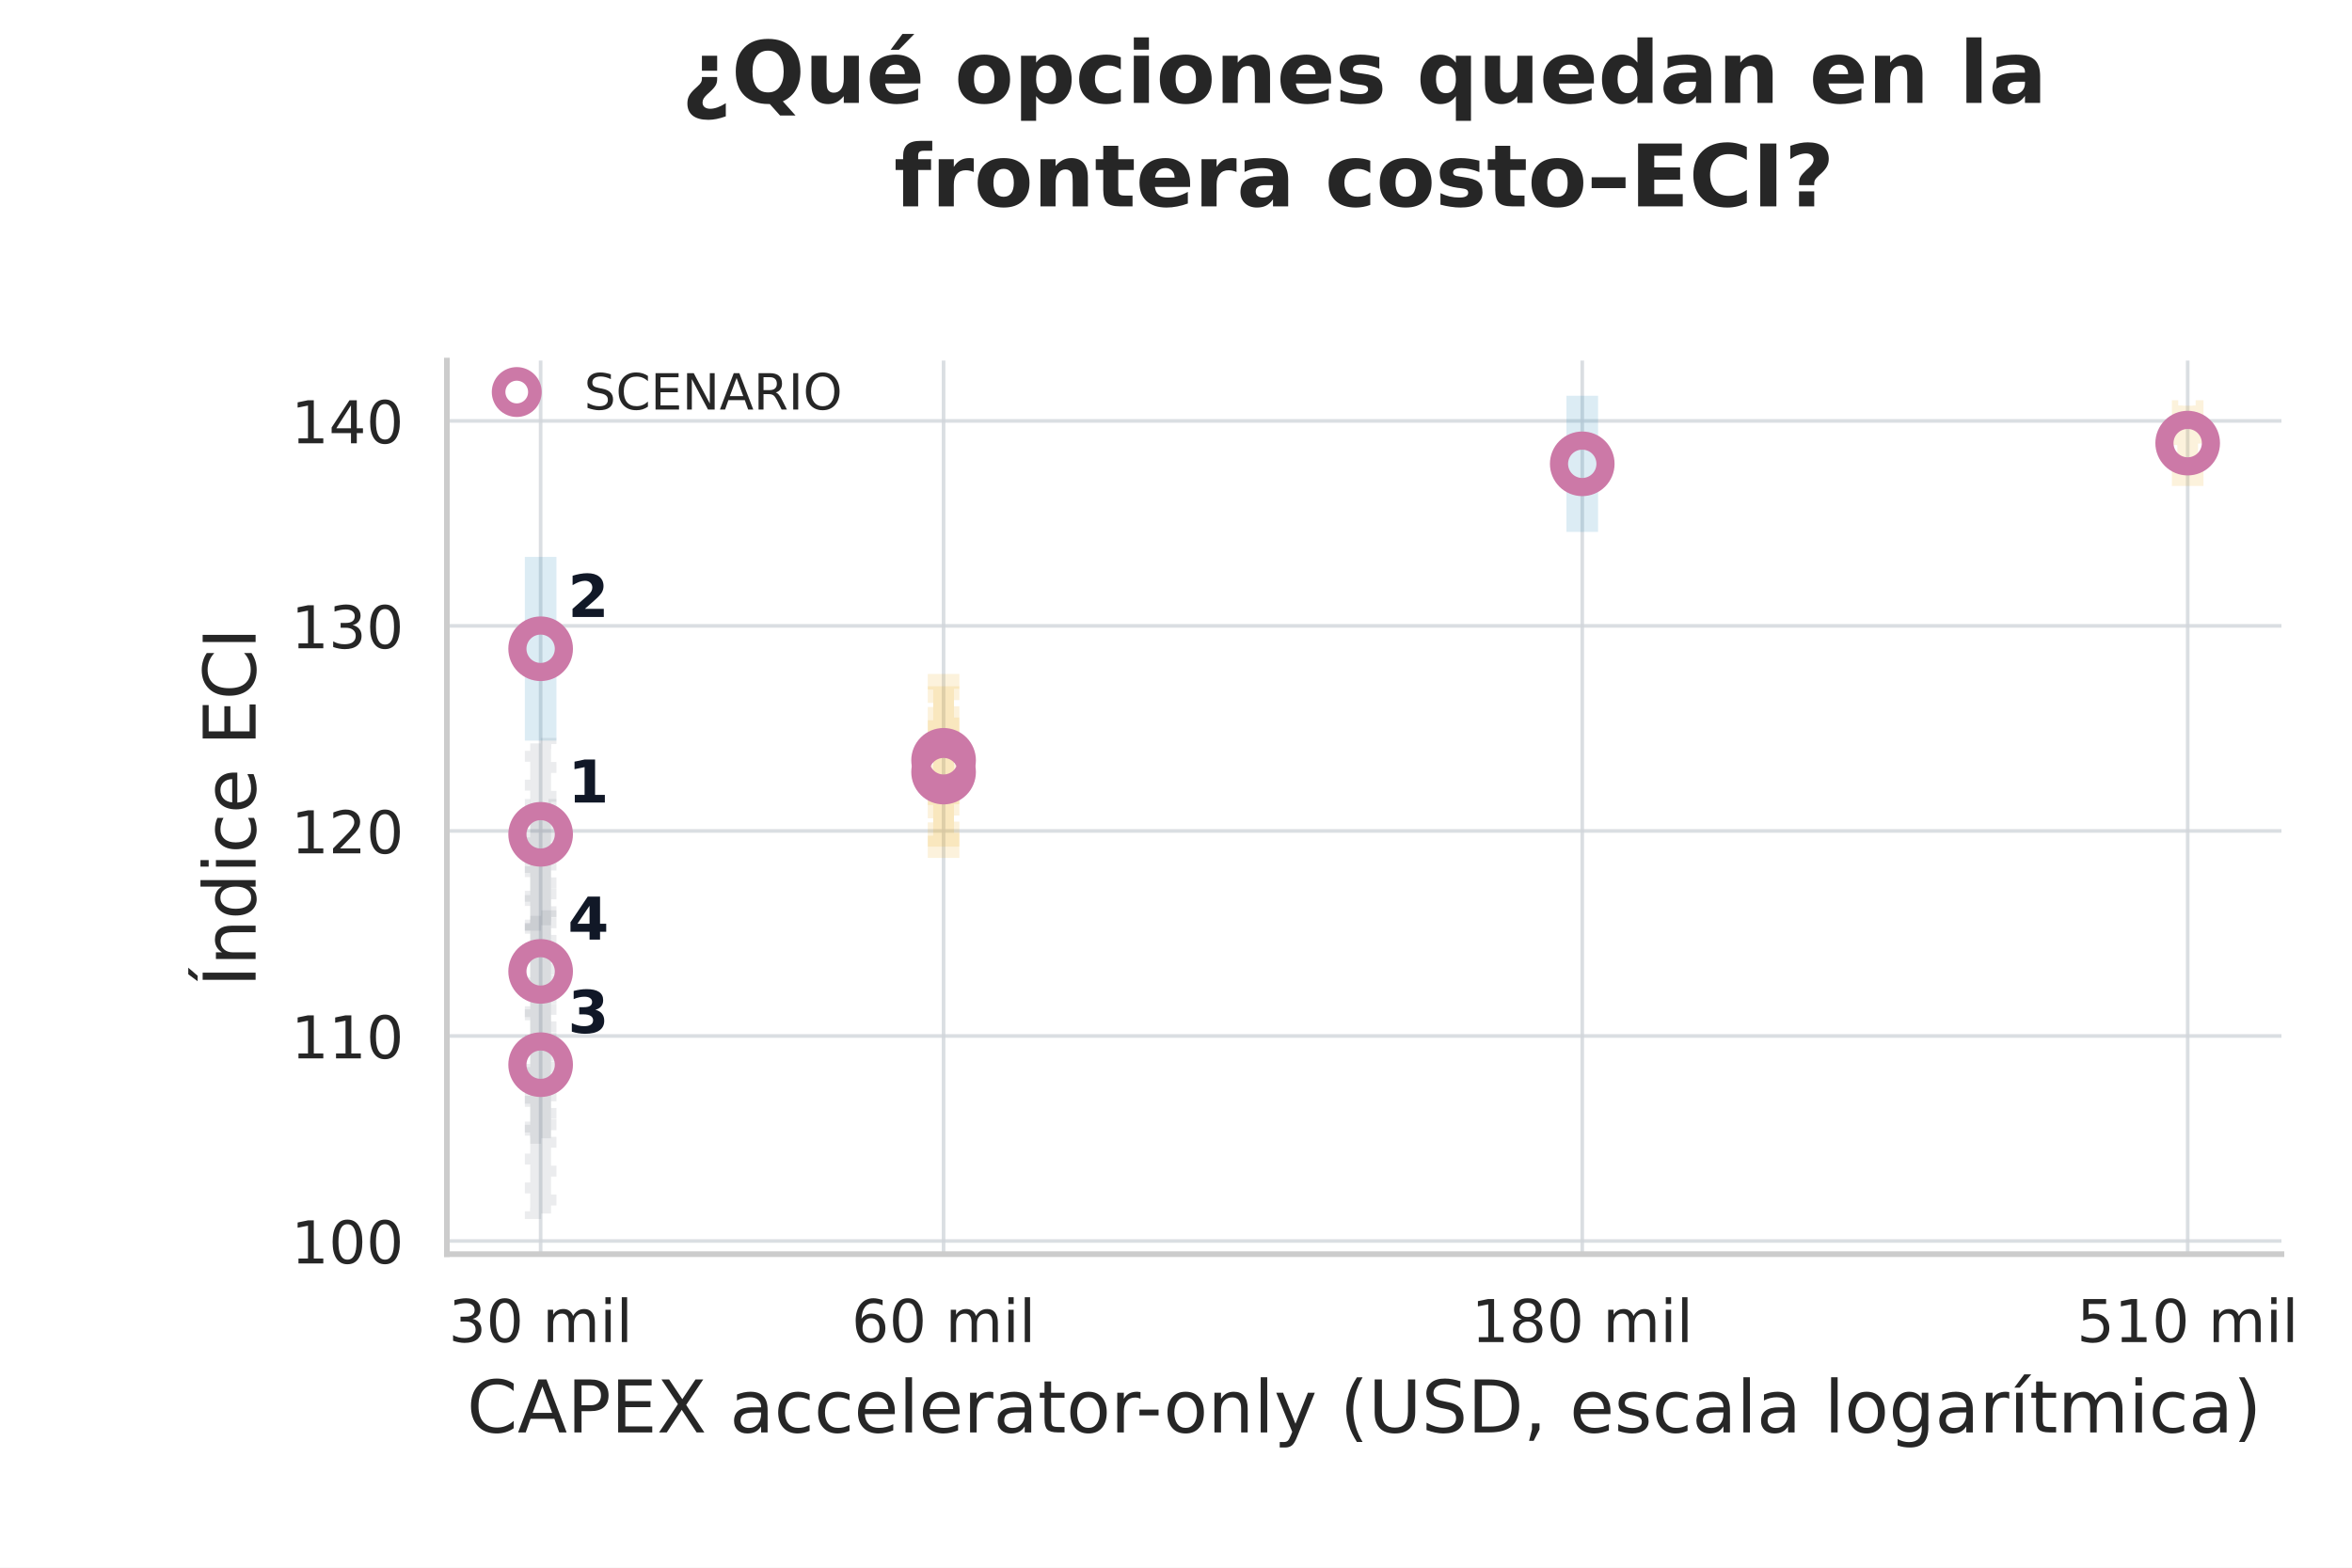
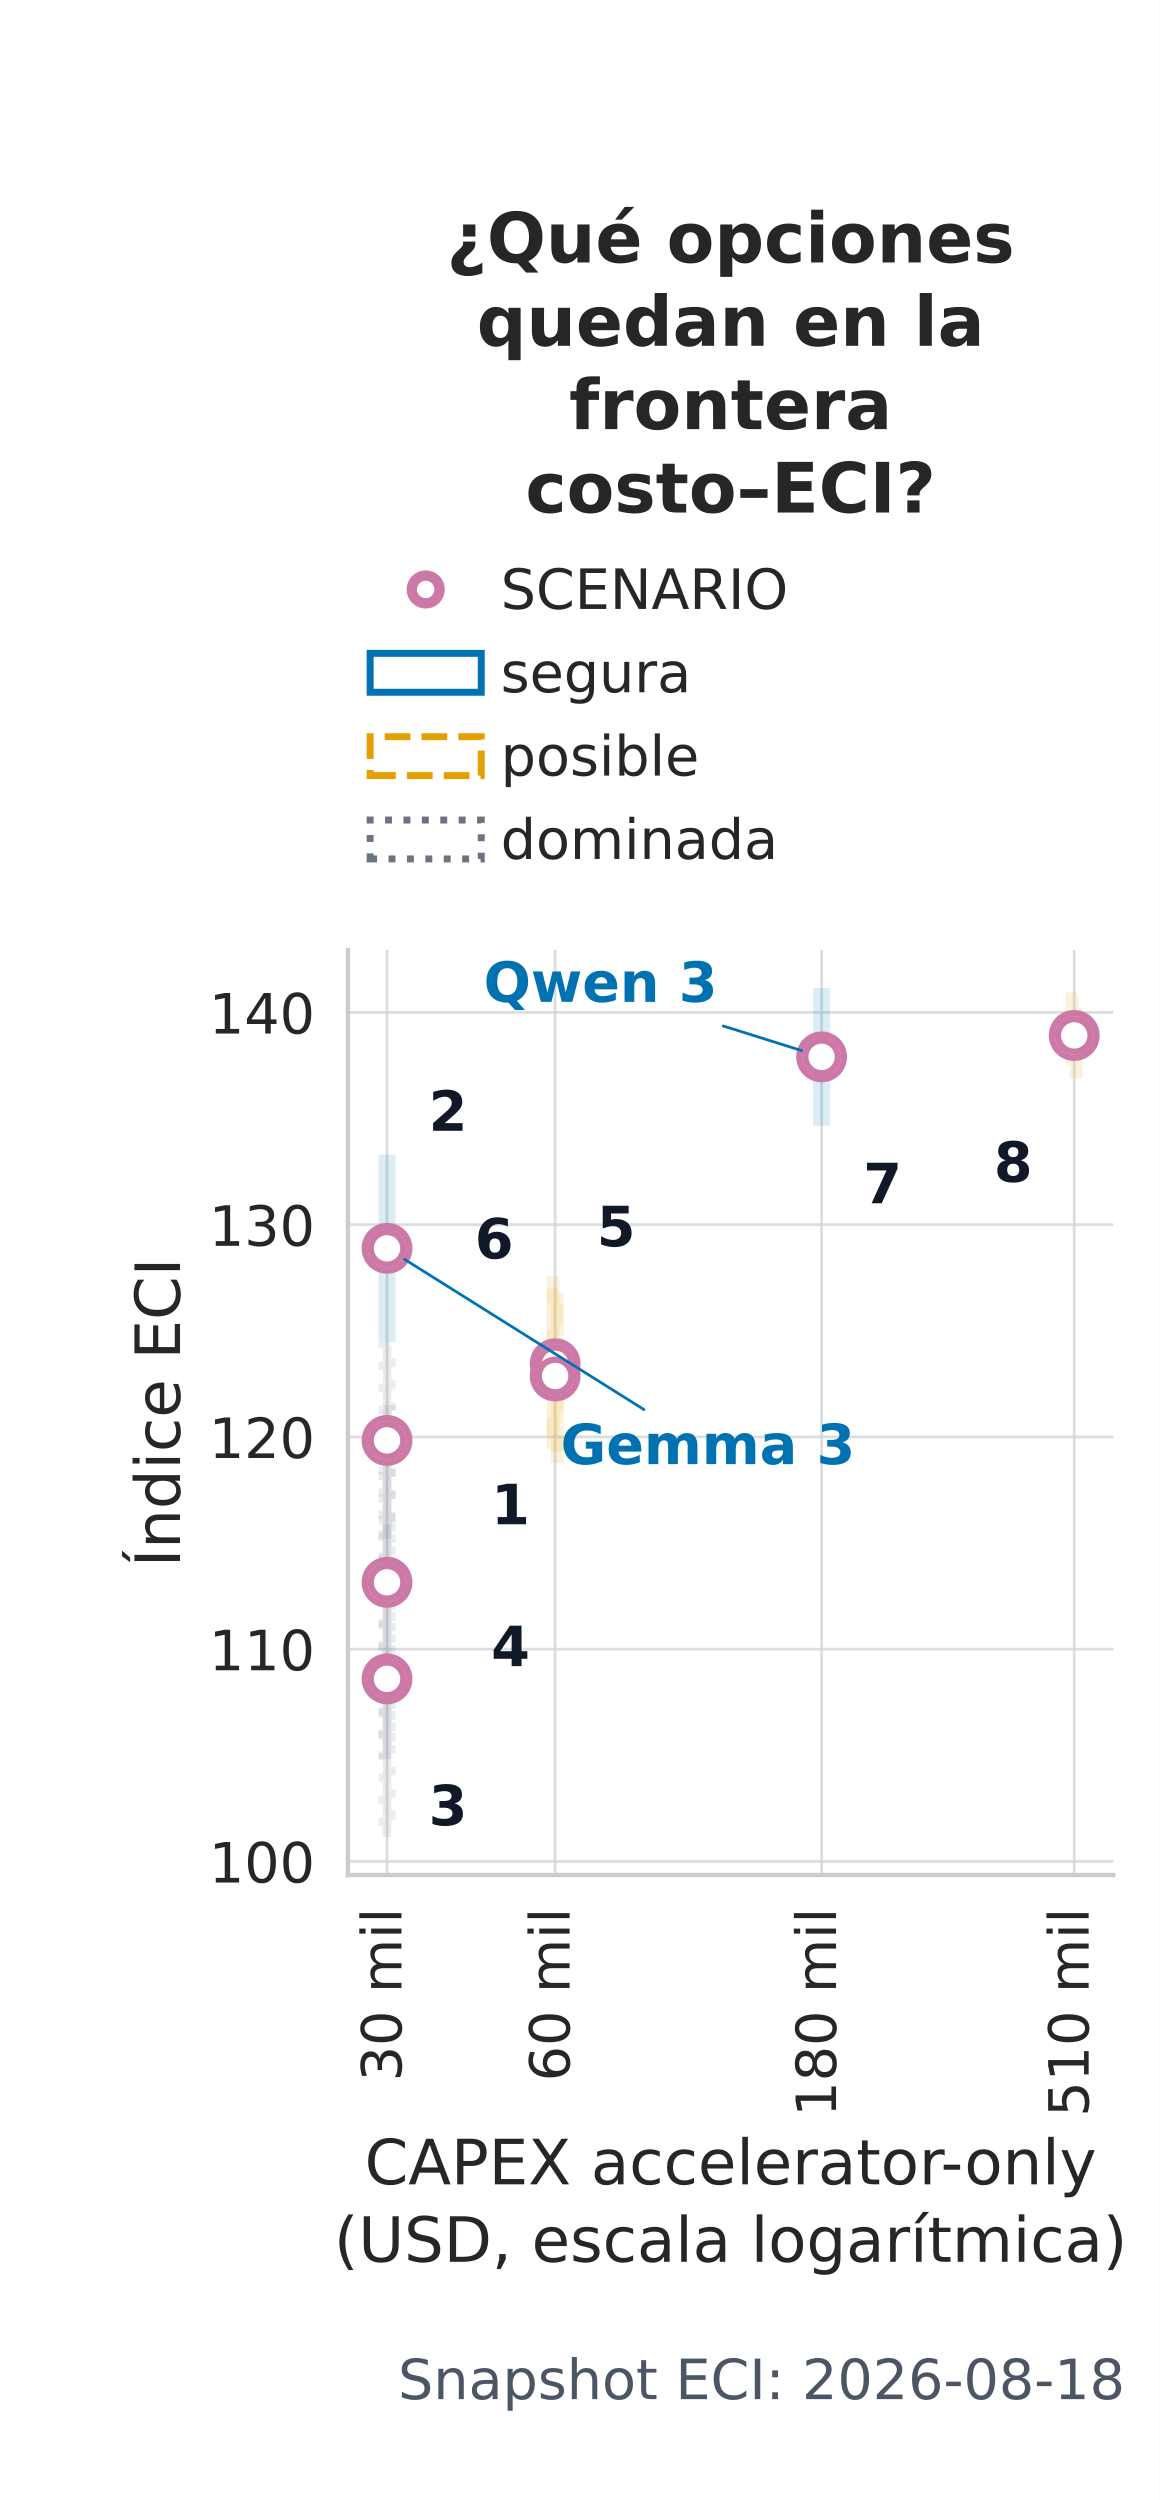
- <svg xmlns="http://www.w3.org/2000/svg" xmlns:xlink="http://www.w3.org/1999/xlink" aria-labelledby="pareto_inference-title pareto_inference-desc" data-figure-id="pareto_inference" data-route="essential" height="345.6pt" role="img" style="max-width:100%;height:auto" version="1.1" viewBox="0 0 518.4 345.6" width="518.4pt">
+ <svg xmlns="http://www.w3.org/2000/svg" xmlns:xlink="http://www.w3.org/1999/xlink" aria-labelledby="pareto_inference-title pareto_inference-desc" data-figure-id="pareto_inference" data-pareto-table-map="1=DM_GEMMA2_27B;2=DM_GEMMA3_27B;3=DM_GEMMA_7B;4=DM_LLAMA31_8B;5=DM_LLAMA31_70B;6=DM_QWEN2_72B;7=DM_QWEN3_235B_A22B;8=DM_DEEPSEEK_R1" data-route="essential" height="720pt" role="img" style="max-width:100%;height:auto" version="1.1" viewBox="0 0 334 720" width="334pt">
  <defs>
    <style type="text/css">*{stroke-linejoin: round; stroke-linecap: butt}</style>
  </defs>
  <g id="figure_1">
    <g id="patch_1">
-       <path d="M 0 345.6  L 518.4 345.6  L 518.4 0  L 0 0  z " style="fill: #ffffff" />
+       <path d="M 0 720  L 334 720  L 334 0  L 0 0  z " style="fill: #ffffff" />
    </g>
    <g id="axes_1">
      <g id="patch_2">
-         <path d="M 98.496 276.48  L 502.848 276.48  L 502.848 79.488  L 98.496 79.488  z " style="fill: #ffffff" />
+         <path d="M 100.2 540  L 320.64 540  L 320.64 273.6  L 100.2 273.6  z " style="fill: #ffffff" />
      </g>
      <g id="matplotlib.axis_1">
        <g id="xtick_1">
          <g id="line2d_1">
-             <path clip-path="url(#pcc0901efd0)" d="M 119.161 276.48  L 119.161 79.488  " style="fill: none; stroke: #d1d5db; stroke-opacity: 0.8; stroke-width: 0.8; stroke-linecap: round" />
+             <path clip-path="url(#p2995dd77b6)" d="M 111.466 540  L 111.466 273.6  " style="fill: none; stroke: #d1d5db; stroke-opacity: 0.8; stroke-width: 0.8; stroke-linecap: round" />
          </g>
          <g id="text_1">
-             <text style="font-size: 13px; font-family: 'DejaVu Sans'; text-anchor: middle; fill: #262626" transform="rotate(-0 119.1615 295.858)" x="119.161" y="295.858">30 mil</text>
+             <text style="font-size: 16px; font-family: 'DejaVu Sans'; fill: #262626" transform="translate(115.623 599.42) rotate(-90)">30 mil</text>
          </g>
        </g>
        <g id="xtick_2">
          <g id="line2d_2">
-             <path clip-path="url(#pcc0901efd0)" d="M 207.975 276.48  L 207.975 79.488  " style="fill: none; stroke: #d1d5db; stroke-opacity: 0.8; stroke-width: 0.8; stroke-linecap: round" />
+             <path clip-path="url(#p2995dd77b6)" d="M 159.884 540  L 159.884 273.6  " style="fill: none; stroke: #d1d5db; stroke-opacity: 0.8; stroke-width: 0.8; stroke-linecap: round" />
          </g>
          <g id="text_2">
-             <text style="font-size: 13px; font-family: 'DejaVu Sans'; text-anchor: middle; fill: #262626" transform="rotate(-0 207.9748 295.858)" x="207.975" y="295.858">60 mil</text>
+             <text style="font-size: 16px; font-family: 'DejaVu Sans'; fill: #262626" transform="translate(164.0413 599.42) rotate(-90)">60 mil</text>
          </g>
        </g>
        <g id="xtick_3">
          <g id="line2d_3">
-             <path clip-path="url(#pcc0901efd0)" d="M 348.741 276.48  L 348.741 79.488  " style="fill: none; stroke: #d1d5db; stroke-opacity: 0.8; stroke-width: 0.8; stroke-linecap: round" />
+             <path clip-path="url(#p2995dd77b6)" d="M 236.625 540  L 236.625 273.6  " style="fill: none; stroke: #d1d5db; stroke-opacity: 0.8; stroke-width: 0.8; stroke-linecap: round" />
          </g>
          <g id="text_3">
-             <text style="font-size: 13px; font-family: 'DejaVu Sans'; text-anchor: middle; fill: #262626" transform="rotate(-0 348.7405 295.858)" x="348.741" y="295.858">180 mil</text>
+             <text style="font-size: 16px; font-family: 'DejaVu Sans'; fill: #262626" transform="translate(240.7823 609.6) rotate(-90)">180 mil</text>
          </g>
        </g>
        <g id="xtick_4">
          <g id="line2d_4">
-             <path clip-path="url(#pcc0901efd0)" d="M 482.183 276.48  L 482.183 79.488  " style="fill: none; stroke: #d1d5db; stroke-opacity: 0.8; stroke-width: 0.8; stroke-linecap: round" />
+             <path clip-path="url(#p2995dd77b6)" d="M 309.374 540  L 309.374 273.6  " style="fill: none; stroke: #d1d5db; stroke-opacity: 0.8; stroke-width: 0.8; stroke-linecap: round" />
          </g>
          <g id="text_4">
-             <text style="font-size: 13px; font-family: 'DejaVu Sans'; text-anchor: middle; fill: #262626" transform="rotate(-0 482.1825 295.858)" x="482.183" y="295.858">510 mil</text>
+             <text style="font-size: 16px; font-family: 'DejaVu Sans'; fill: #262626" transform="translate(313.5307 609.6) rotate(-90)">510 mil</text>
          </g>
        </g>
        <g id="xtick_5" />
        <g id="xtick_6" />
        <g id="xtick_7" />
        <g id="xtick_8" />
        <g id="xtick_9" />
        <g id="xtick_10" />
        <g id="xtick_11" />
        <g id="xtick_12" />
        <g id="xtick_13" />
        <g id="text_5">
-           <text style="font-size: 16px; font-family: 'DejaVu Sans'; text-anchor: middle; fill: #262626" transform="rotate(-0 300.672 315.7785)" x="300.672" y="315.779">CAPEX accelerator-only (USD, escala logarítmica)</text>
+           <text style="font-size: 18px; font-family: 'DejaVu Sans'; fill: #262626" transform="translate(105.0244 629.0789)">CAPEX accelerator-only</text>
+           <text style="font-size: 18px; font-family: 'DejaVu Sans'; fill: #262626" transform="translate(96.18469 651.4039)">(USD, escala logarítmica)</text>
        </g>
      </g>
      <g id="matplotlib.axis_2">
        <g id="ytick_1">
          <g id="line2d_5">
-             <path clip-path="url(#pcc0901efd0)" d="M 98.496 273.583  L 502.848 273.583  " style="fill: none; stroke: #d1d5db; stroke-opacity: 0.8; stroke-width: 0.8; stroke-linecap: round" />
+             <path clip-path="url(#p2995dd77b6)" d="M 100.2 536.082  L 320.64 536.082  " style="fill: none; stroke: #d1d5db; stroke-opacity: 0.8; stroke-width: 0.8; stroke-linecap: round" />
          </g>
          <g id="text_6">
-             <text style="font-size: 13px; font-family: 'DejaVu Sans'; text-anchor: end; fill: #262626" transform="rotate(-0 88.996 278.5211)" x="88.996" y="278.521">100</text>
+             <text style="font-size: 16px; font-family: 'DejaVu Sans'; text-anchor: end; fill: #262626" transform="rotate(-0 90.7 542.1599)" x="90.7" y="542.16">100</text>
          </g>
        </g>
        <g id="ytick_2">
          <g id="line2d_6">
-             <path clip-path="url(#pcc0901efd0)" d="M 98.496 228.382  L 502.848 228.382  " style="fill: none; stroke: #d1d5db; stroke-opacity: 0.8; stroke-width: 0.8; stroke-linecap: round" />
+             <path clip-path="url(#p2995dd77b6)" d="M 100.2 474.956  L 320.64 474.956  " style="fill: none; stroke: #d1d5db; stroke-opacity: 0.8; stroke-width: 0.8; stroke-linecap: round" />
          </g>
          <g id="text_7">
-             <text style="font-size: 13px; font-family: 'DejaVu Sans'; text-anchor: end; fill: #262626" transform="rotate(-0 88.996 233.3208)" x="88.996" y="233.321">110</text>
+             <text style="font-size: 16px; font-family: 'DejaVu Sans'; text-anchor: end; fill: #262626" transform="rotate(-0 90.7 481.0338)" x="90.7" y="481.034">110</text>
          </g>
        </g>
        <g id="ytick_3">
          <g id="line2d_7">
-             <path clip-path="url(#pcc0901efd0)" d="M 98.496 183.182  L 502.848 183.182  " style="fill: none; stroke: #d1d5db; stroke-opacity: 0.8; stroke-width: 0.8; stroke-linecap: round" />
+             <path clip-path="url(#p2995dd77b6)" d="M 100.2 413.83  L 320.64 413.83  " style="fill: none; stroke: #d1d5db; stroke-opacity: 0.8; stroke-width: 0.8; stroke-linecap: round" />
          </g>
          <g id="text_8">
-             <text style="font-size: 13px; font-family: 'DejaVu Sans'; text-anchor: end; fill: #262626" transform="rotate(-0 88.996 188.1205)" x="88.996" y="188.121">120</text>
+             <text style="font-size: 16px; font-family: 'DejaVu Sans'; text-anchor: end; fill: #262626" transform="rotate(-0 90.7 419.9076)" x="90.7" y="419.908">120</text>
          </g>
        </g>
        <g id="ytick_4">
          <g id="line2d_8">
-             <path clip-path="url(#pcc0901efd0)" d="M 98.496 137.982  L 502.848 137.982  " style="fill: none; stroke: #d1d5db; stroke-opacity: 0.8; stroke-width: 0.8; stroke-linecap: round" />
+             <path clip-path="url(#p2995dd77b6)" d="M 100.2 352.703  L 320.64 352.703  " style="fill: none; stroke: #d1d5db; stroke-opacity: 0.8; stroke-width: 0.8; stroke-linecap: round" />
          </g>
          <g id="text_9">
-             <text style="font-size: 13px; font-family: 'DejaVu Sans'; text-anchor: end; fill: #262626" transform="rotate(-0 88.996 142.9202)" x="88.996" y="142.92">130</text>
+             <text style="font-size: 16px; font-family: 'DejaVu Sans'; text-anchor: end; fill: #262626" transform="rotate(-0 90.7 358.7815)" x="90.7" y="358.781">130</text>
          </g>
        </g>
        <g id="ytick_5">
          <g id="line2d_9">
-             <path clip-path="url(#pcc0901efd0)" d="M 98.496 92.781  L 502.848 92.781  " style="fill: none; stroke: #d1d5db; stroke-opacity: 0.8; stroke-width: 0.8; stroke-linecap: round" />
+             <path clip-path="url(#p2995dd77b6)" d="M 100.2 291.577  L 320.64 291.577  " style="fill: none; stroke: #d1d5db; stroke-opacity: 0.8; stroke-width: 0.8; stroke-linecap: round" />
          </g>
          <g id="text_10">
-             <text style="font-size: 13px; font-family: 'DejaVu Sans'; text-anchor: end; fill: #262626" transform="rotate(-0 88.996 97.71989)" x="88.996" y="97.72">140</text>
+             <text style="font-size: 16px; font-family: 'DejaVu Sans'; text-anchor: end; fill: #262626" transform="rotate(-0 90.7 297.6553)" x="90.7" y="297.655">140</text>
          </g>
        </g>
        <g id="text_11">
-           <text style="font-size: 16px; font-family: 'DejaVu Sans'; text-anchor: middle; fill: #262626" transform="rotate(-90 56.3385 177.984)" x="56.339" y="177.984">Índice ECI</text>
+           <text style="font-size: 18px; font-family: 'DejaVu Sans'; text-anchor: middle; fill: #262626" transform="rotate(-90 51.83578 406.8)" x="51.836" y="406.8">Índice ECI</text>
        </g>
      </g>
      <g data-interval-geometry="true" data-row-index="0" id="interval-000">
-         <path clip-path="url(#pcc0901efd0)" d="M 116.876 203.974  L 121.447 203.974  L 121.447 163.882  L 116.876 163.882  z " style="fill: #6b7280; opacity: 0.14; stroke-dasharray: 2.4,3.96; stroke-dashoffset: 0; stroke: #6b7280; stroke-width: 2.4; stroke-linejoin: miter" />
+         <path clip-path="url(#p2995dd77b6)" d="M 110.22 441.948  L 112.712 441.948  L 112.712 387.729  L 110.22 387.729  z " style="fill: #6b7280; opacity: 0.14; stroke-dasharray: 2.4,3.96; stroke-dashoffset: 0; stroke: #6b7280; stroke-width: 2.4; stroke-linejoin: miter" />
      </g>
      <g data-interval-geometry="true" data-row-index="1" id="interval-001">
-         <path clip-path="url(#pcc0901efd0)" d="M 116.876 162.073  L 121.447 162.073  L 121.447 123.97  L 116.876 123.97  z " style="fill: #0072b2; opacity: 0.14; stroke: #0072b2; stroke-width: 2.4; stroke-linejoin: miter" />
+         <path clip-path="url(#p2995dd77b6)" d="M 110.22 385.284  L 112.712 385.284  L 112.712 333.754  L 110.22 333.754  z " style="fill: #0072b2; opacity: 0.14; stroke: #0072b2; stroke-width: 2.4; stroke-linejoin: miter" />
      </g>
      <g data-interval-geometry="true" data-row-index="2" id="interval-002">
-         <path clip-path="url(#pcc0901efd0)" d="M 116.876 267.526  L 121.447 267.526  L 121.447 201.895  L 116.876 201.895  z " style="fill: #6b7280; opacity: 0.14; stroke-dasharray: 2.4,3.96; stroke-dashoffset: 0; stroke: #6b7280; stroke-width: 2.4; stroke-linejoin: miter" />
+         <path clip-path="url(#p2995dd77b6)" d="M 110.22 527.891  L 112.712 527.891  L 112.712 439.136  L 110.22 439.136  z " style="fill: #6b7280; opacity: 0.14; stroke-dasharray: 2.4,3.96; stroke-dashoffset: 0; stroke: #6b7280; stroke-width: 2.4; stroke-linejoin: miter" />
      </g>
      <g data-interval-geometry="true" data-row-index="3" id="interval-003">
-         <path clip-path="url(#pcc0901efd0)" d="M 116.876 250.937  L 121.447 250.937  L 121.447 177.351  L 116.876 177.351  z " style="fill: #6b7280; opacity: 0.14; stroke-dasharray: 2.4,3.96; stroke-dashoffset: 0; stroke: #6b7280; stroke-width: 2.4; stroke-linejoin: miter" />
+         <path clip-path="url(#p2995dd77b6)" d="M 110.22 505.458  L 112.712 505.458  L 112.712 405.944  L 110.22 405.944  z " style="fill: #6b7280; opacity: 0.14; stroke-dasharray: 2.4,3.96; stroke-dashoffset: 0; stroke: #6b7280; stroke-width: 2.4; stroke-linejoin: miter" />
      </g>
      <g data-interval-geometry="true" data-row-index="4" id="interval-004">
-         <path clip-path="url(#pcc0901efd0)" d="M 205.689 185.442  L 210.261 185.442  L 210.261 149.779  L 205.689 149.779  z " style="fill: #e69f00; opacity: 0.14; stroke-dasharray: 8.88,3.84; stroke-dashoffset: 0; stroke: #e69f00; stroke-width: 2.4; stroke-linejoin: miter" />
+         <path clip-path="url(#p2995dd77b6)" d="M 158.638 416.886  L 161.131 416.886  L 161.131 368.657  L 158.638 368.657  z " style="fill: #e69f00; opacity: 0.14; stroke-dasharray: 8.88,3.84; stroke-dashoffset: 0; stroke: #e69f00; stroke-width: 2.4; stroke-linejoin: miter" />
      </g>
      <g data-interval-geometry="true" data-row-index="5" id="interval-005">
-         <path clip-path="url(#pcc0901efd0)" d="M 205.689 187.928  L 210.261 187.928  L 210.261 152.491  L 205.689 152.491  z " style="fill: #e69f00; opacity: 0.14; stroke-dasharray: 8.88,3.84; stroke-dashoffset: 0; stroke: #e69f00; stroke-width: 2.4; stroke-linejoin: miter" />
+         <path clip-path="url(#p2995dd77b6)" d="M 158.638 420.248  L 161.131 420.248  L 161.131 372.325  L 158.638 372.325  z " style="fill: #e69f00; opacity: 0.14; stroke-dasharray: 8.88,3.84; stroke-dashoffset: 0; stroke: #e69f00; stroke-width: 2.4; stroke-linejoin: miter" />
      </g>
      <g data-interval-geometry="true" data-row-index="6" id="interval-006">
-         <path clip-path="url(#pcc0901efd0)" d="M 346.455 116.06  L 351.026 116.06  L 351.026 88.442  L 346.455 88.442  z " style="fill: #0072b2; opacity: 0.14; stroke: #0072b2; stroke-width: 2.4; stroke-linejoin: miter" />
+         <path clip-path="url(#p2995dd77b6)" d="M 235.379 323.057  L 237.872 323.057  L 237.872 285.709  L 235.379 285.709  z " style="fill: #0072b2; opacity: 0.14; stroke: #0072b2; stroke-width: 2.4; stroke-linejoin: miter" />
      </g>
      <g data-interval-geometry="true" data-row-index="7" id="interval-007">
-         <path clip-path="url(#pcc0901efd0)" d="M 479.897 105.935  L 484.468 105.935  L 484.468 89.437  L 479.897 89.437  z " style="fill: #e69f00; opacity: 0.14; stroke-dasharray: 8.88,3.84; stroke-dashoffset: 0; stroke: #e69f00; stroke-width: 2.4; stroke-linejoin: miter" />
+         <path clip-path="url(#p2995dd77b6)" d="M 308.128 309.365  L 310.62 309.365  L 310.62 287.054  L 308.128 287.054  z " style="fill: #e69f00; opacity: 0.14; stroke-dasharray: 8.88,3.84; stroke-dashoffset: 0; stroke: #e69f00; stroke-width: 2.4; stroke-linejoin: miter" />
      </g>
      <g id="patch_3">
-         <path d="M 98.496 276.48  L 98.496 79.488  " style="fill: none; stroke: #cccccc; stroke-width: 1.25; stroke-linejoin: miter; stroke-linecap: square" />
+         <path d="M 100.2 540  L 100.2 273.6  " style="fill: none; stroke: #cccccc; stroke-width: 1.25; stroke-linejoin: miter; stroke-linecap: square" />
      </g>
      <g id="patch_4">
-         <path d="M 98.496 276.48  L 502.848 276.48  " style="fill: none; stroke: #cccccc; stroke-width: 1.25; stroke-linejoin: miter; stroke-linecap: square" />
+         <path d="M 100.2 540  L 320.64 540  " style="fill: none; stroke: #cccccc; stroke-width: 1.25; stroke-linejoin: miter; stroke-linecap: square" />
+       </g>
+       <g data-outline-for="0" data-scenario-outline="true" id="scenario-outline-000">
+         <path clip-path="url(#p2995dd77b6)" d="M 111.466 421.261  C 113.169 421.261 114.803 420.584 116.008 419.38  C 117.212 418.175 117.889 416.541 117.889 414.838  C 117.889 413.135 117.212 411.501 116.008 410.297  C 114.803 409.092 113.169 408.415 111.466 408.415  C 109.763 408.415 108.129 409.092 106.925 410.297  C 105.72 411.501 105.044 413.135 105.044 414.838  C 105.044 416.541 105.72 418.175 106.925 419.38  C 108.129 420.584 109.763 421.261 111.466 421.261  L 111.466 421.261  z " style="fill: none; stroke: #cc79a7; stroke-width: 1.8" />
+       </g>
+       <g data-outline-for="1" data-scenario-outline="true" id="scenario-outline-001">
+         <path clip-path="url(#p2995dd77b6)" d="M 111.466 365.942  C 113.169 365.942 114.803 365.265 116.008 364.06  C 117.212 362.856 117.889 361.222 117.889 359.519  C 117.889 357.816 117.212 356.182 116.008 354.977  C 114.803 353.773 113.169 353.096 111.466 353.096  C 109.763 353.096 108.129 353.773 106.925 354.977  C 105.72 356.182 105.044 357.816 105.044 359.519  C 105.044 361.222 105.72 362.856 106.925 364.06  C 108.129 365.265 109.763 365.942 111.466 365.942  L 111.466 365.942  z " style="fill: none; stroke: #cc79a7; stroke-width: 1.8" />
+       </g>
+       <g data-outline-for="2" data-scenario-outline="true" id="scenario-outline-002">
+         <path clip-path="url(#p2995dd77b6)" d="M 111.466 489.936  C 113.169 489.936 114.803 489.259 116.008 488.055  C 117.212 486.85 117.889 485.217 117.889 483.513  C 117.889 481.81 117.212 480.176 116.008 478.972  C 114.803 477.767 113.169 477.091 111.466 477.091  C 109.763 477.091 108.129 477.767 106.925 478.972  C 105.72 480.176 105.044 481.81 105.044 483.513  C 105.044 485.217 105.72 486.85 106.925 488.055  C 108.129 489.259 109.763 489.936 111.466 489.936  L 111.466 489.936  z " style="fill: none; stroke: #cc79a7; stroke-width: 1.8" />
+       </g>
+       <g data-outline-for="3" data-scenario-outline="true" id="scenario-outline-003">
+         <path clip-path="url(#p2995dd77b6)" d="M 111.466 462.124  C 113.169 462.124 114.803 461.447 116.008 460.242  C 117.212 459.038 117.889 457.404 117.889 455.701  C 117.889 453.998 117.212 452.364 116.008 451.159  C 114.803 449.955 113.169 449.278 111.466 449.278  C 109.763 449.278 108.129 449.955 106.925 451.159  C 105.72 452.364 105.044 453.998 105.044 455.701  C 105.044 457.404 105.72 459.038 106.925 460.242  C 108.129 461.447 109.763 462.124 111.466 462.124  L 111.466 462.124  z " style="fill: none; stroke: #cc79a7; stroke-width: 1.8" />
+       </g>
+       <g data-outline-for="4" data-scenario-outline="true" id="scenario-outline-004">
+         <path clip-path="url(#p2995dd77b6)" d="M 159.884 399.194  C 161.588 399.194 163.221 398.517 164.426 397.313  C 165.63 396.109 166.307 394.475 166.307 392.772  C 166.307 391.068 165.63 389.434 164.426 388.23  C 163.221 387.026 161.588 386.349 159.884 386.349  C 158.181 386.349 156.547 387.026 155.343 388.23  C 154.138 389.434 153.462 391.068 153.462 392.772  C 153.462 394.475 154.138 396.109 155.343 397.313  C 156.547 398.517 158.181 399.194 159.884 399.194  L 159.884 399.194  z " style="fill: none; stroke: #cc79a7; stroke-width: 1.8" />
+       </g>
+       <g data-outline-for="5" data-scenario-outline="true" id="scenario-outline-005">
+         <path clip-path="url(#p2995dd77b6)" d="M 159.884 402.709  C 161.588 402.709 163.221 402.032 164.426 400.828  C 165.63 399.623 166.307 397.99 166.307 396.286  C 166.307 394.583 165.63 392.949 164.426 391.745  C 163.221 390.54 161.588 389.864 159.884 389.864  C 158.181 389.864 156.547 390.54 155.343 391.745  C 154.138 392.949 153.462 394.583 153.462 396.286  C 153.462 397.99 154.138 399.623 155.343 400.828  C 156.547 402.032 158.181 402.709 159.884 402.709  L 159.884 402.709  z " style="fill: none; stroke: #cc79a7; stroke-width: 1.8" />
+       </g>
+       <g data-outline-for="6" data-scenario-outline="true" id="scenario-outline-006">
+         <path clip-path="url(#p2995dd77b6)" d="M 236.625 310.806  C 238.329 310.806 239.963 310.129 241.167 308.925  C 242.371 307.72 243.048 306.086 243.048 304.383  C 243.048 302.68 242.371 301.046 241.167 299.842  C 239.963 298.637 238.329 297.961 236.625 297.961  C 234.922 297.961 233.288 298.637 232.084 299.842  C 230.88 301.046 230.203 302.68 230.203 304.383  C 230.203 306.086 230.88 307.72 232.084 308.925  C 233.288 310.129 234.922 310.806 236.625 310.806  L 236.625 310.806  z " style="fill: none; stroke: #cc79a7; stroke-width: 1.8" />
+       </g>
+       <g data-outline-for="7" data-scenario-outline="true" id="scenario-outline-007">
+         <path clip-path="url(#p2995dd77b6)" d="M 309.374 304.632  C 311.077 304.632 312.711 303.955 313.915 302.751  C 315.12 301.546 315.796 299.913 315.796 298.209  C 315.796 296.506 315.12 294.872 313.915 293.668  C 312.711 292.464 311.077 291.787 309.374 291.787  C 307.671 291.787 306.037 292.464 304.832 293.668  C 303.628 294.872 302.951 296.506 302.951 298.209  C 302.951 299.913 303.628 301.546 304.832 302.751  C 306.037 303.955 307.671 304.632 309.374 304.632  L 309.374 304.632  z " style="fill: none; stroke: #cc79a7; stroke-width: 1.8" />
      </g>
      <g id="text_12">
-         <text style="font-weight: 700; font-size: 19px; font-family: 'DejaVu Sans'; fill: #262626" transform="translate(150.192 22.6828)">¿Qué opciones quedan en la</text>
-         <text style="font-weight: 700; font-size: 19px; font-family: 'DejaVu Sans'; fill: #262626" transform="translate(197.0404 45.488)">frontera costo–ECI?</text>
+         <text style="font-weight: 700; font-size: 20px; font-family: 'DejaVu Sans'; fill: #262626" transform="translate(128.6262 75.58516)">¿Qué opciones</text>
+         <text style="font-weight: 700; font-size: 20px; font-family: 'DejaVu Sans'; fill: #262626" transform="translate(137.295 99.59063)">quedan en la</text>
+         <text style="font-weight: 700; font-size: 20px; font-family: 'DejaVu Sans'; fill: #262626" transform="translate(163.9075 123.5961)">frontera</text>
+         <text style="font-weight: 700; font-size: 20px; font-family: 'DejaVu Sans'; fill: #262626" transform="translate(151.3278 147.6)">costo–ECI?</text>
      </g>
      <g data-claim-scope="accelerator_equivalent_scenario_not_api_not_system_price;eci_exact_variant" data-confidence="not_applicable" data-cost-high="30000" data-cost-low="30000" data-frontier="dominated" data-high="124.27" data-low="115.4" data-marker="o" data-model-id="DM_GEMMA2_27B" data-quantitative="true" data-role="ECI" data-row-index="0" data-source-ids="S_DASH_GOOGLE_GEMMA2_REPORT S_COURSE_DESIGN S_EPOCH_ECI_SCORES" data-status="SCENARIO" data-status-style="double-outline" data-unit="ECI" data-value="119.835" id="mark-000">
-         <path clip-path="url(#pcc0901efd0)" d="M 119.161 189.051  C 120.52 189.051 121.824 188.511 122.784 187.551  C 123.745 186.59 124.285 185.287 124.285 183.928  C 124.285 182.569 123.745 181.266 122.784 180.305  C 121.824 179.344 120.52 178.804 119.161 178.804  C 117.803 178.804 116.499 179.344 115.539 180.305  C 114.578 181.266 114.038 182.569 114.038 183.928  C 114.038 185.287 114.578 186.59 115.539 187.551  C 116.499 188.511 117.803 189.051 119.161 189.051  L 119.161 189.051  z " style="fill: none; stroke: #cc79a7; stroke-width: 4" />
+         <defs>
+           <path d="M 0 4.69  C 1.244 4.69 2.437 4.196 3.317 3.317  C 4.196 2.437 4.69 1.244 4.69 0  C 4.69 -1.244 4.196 -2.437 3.317 -3.317  C 2.437 -4.196 1.244 -4.69 0 -4.69  C -1.244 -4.69 -2.437 -4.196 -3.317 -3.317  C -4.196 -2.437 -4.69 -1.244 -4.69 0  C -4.69 1.244 -4.196 2.437 -3.317 3.317  C -2.437 4.196 -1.244 4.69 0 4.69  z " id="m220f9bcd17" style="stroke: #cc79a7; stroke-width: 1.8" />
+         </defs>
+         <g clip-path="url(#p2995dd77b6)">
+           <use style="fill: #ffffff; stroke: #cc79a7; stroke-width: 1.8" x="111.466" y="414.838" xlink:href="#m220f9bcd17" />
+         </g>
      </g>
      <g data-claim-scope="accelerator_equivalent_scenario_not_api_not_system_price;eci_exact_variant" data-confidence="not_applicable" data-cost-high="30000" data-cost-low="30000" data-frontier="safe" data-high="133.1" data-low="124.67" data-marker="o" data-model-id="DM_GEMMA3_27B" data-quantitative="true" data-role="ECI" data-row-index="1" data-source-ids="S_DASH_GOOGLE_GEMMA3_REPORT S_COURSE_DESIGN S_EPOCH_ECI_SCORES" data-status="SCENARIO" data-status-style="double-outline" data-unit="ECI" data-value="128.885" id="mark-001">
-         <path clip-path="url(#pcc0901efd0)" d="M 119.161 148.145  C 120.52 148.145 121.824 147.605 122.784 146.644  C 123.745 145.684 124.285 144.38 124.285 143.022  C 124.285 141.663 123.745 140.36 122.784 139.399  C 121.824 138.438 120.52 137.898 119.161 137.898  C 117.803 137.898 116.499 138.438 115.539 139.399  C 114.578 140.36 114.038 141.663 114.038 143.022  C 114.038 144.38 114.578 145.684 115.539 146.644  C 116.499 147.605 117.803 148.145 119.161 148.145  L 119.161 148.145  z " style="fill: none; stroke: #cc79a7; stroke-width: 4" />
+         <g clip-path="url(#p2995dd77b6)">
+           <use style="fill: #ffffff; stroke: #cc79a7; stroke-width: 1.8" x="111.466" y="359.519" xlink:href="#m220f9bcd17" />
+         </g>
      </g>
      <g data-claim-scope="accelerator_equivalent_scenario_not_api_not_system_price;eci_exact_variant" data-confidence="not_applicable" data-cost-high="30000" data-cost-low="30000" data-frontier="dominated" data-high="115.86" data-low="101.34" data-marker="o" data-model-id="DM_GEMMA_7B" data-quantitative="true" data-role="ECI" data-row-index="2" data-source-ids="S_DASH_GOOGLE_GEMMA1_CARD S_COURSE_DESIGN S_EPOCH_ECI_SCORES" data-status="SCENARIO" data-status-style="double-outline" data-unit="ECI" data-value="108.6" id="mark-002">
-         <path clip-path="url(#pcc0901efd0)" d="M 119.161 239.834  C 120.52 239.834 121.824 239.294 122.784 238.333  C 123.745 237.372 124.285 236.069 124.285 234.71  C 124.285 233.352 123.745 232.048 122.784 231.088  C 121.824 230.127 120.52 229.587 119.161 229.587  C 117.803 229.587 116.499 230.127 115.539 231.088  C 114.578 232.048 114.038 233.352 114.038 234.71  C 114.038 236.069 114.578 237.372 115.539 238.333  C 116.499 239.294 117.803 239.834 119.161 239.834  L 119.161 239.834  z " style="fill: none; stroke: #cc79a7; stroke-width: 4" />
+         <g clip-path="url(#p2995dd77b6)">
+           <use style="fill: #ffffff; stroke: #cc79a7; stroke-width: 1.8" x="111.466" y="483.513" xlink:href="#m220f9bcd17" />
+         </g>
      </g>
      <g data-claim-scope="accelerator_equivalent_scenario_not_api_not_system_price;eci_exact_variant" data-confidence="not_applicable" data-cost-high="30000" data-cost-low="30000" data-frontier="dominated" data-high="121.29" data-low="105.01" data-marker="o" data-model-id="DM_LLAMA31_8B" data-quantitative="true" data-role="ECI" data-row-index="3" data-source-ids="S_META_LLAMA31_PAPER S_COURSE_DESIGN S_EPOCH_ECI_SCORES" data-status="SCENARIO" data-status-style="double-outline" data-unit="ECI" data-value="113.15" id="mark-003">
-         <path clip-path="url(#pcc0901efd0)" d="M 119.161 219.268  C 120.52 219.268 121.824 218.728 122.784 217.767  C 123.745 216.806 124.285 215.503 124.285 214.144  C 124.285 212.785 123.745 211.482 122.784 210.521  C 121.824 209.561 120.52 209.021 119.161 209.021  C 117.803 209.021 116.499 209.561 115.539 210.521  C 114.578 211.482 114.038 212.785 114.038 214.144  C 114.038 215.503 114.578 216.806 115.539 217.767  C 116.499 218.728 117.803 219.268 119.161 219.268  L 119.161 219.268  z " style="fill: none; stroke: #cc79a7; stroke-width: 4" />
+         <g clip-path="url(#p2995dd77b6)">
+           <use style="fill: #ffffff; stroke: #cc79a7; stroke-width: 1.8" x="111.466" y="455.701" xlink:href="#m220f9bcd17" />
+         </g>
      </g>
      <g data-claim-scope="accelerator_equivalent_scenario_not_api_not_system_price;eci_exact_variant" data-confidence="not_applicable" data-cost-high="60000" data-cost-low="60000" data-frontier="possible" data-high="127.39" data-low="119.5" data-marker="o" data-model-id="DM_LLAMA31_70B" data-quantitative="true" data-role="ECI" data-row-index="4" data-source-ids="S_META_LLAMA31_PAPER S_COURSE_DESIGN S_EPOCH_ECI_SCORES" data-status="SCENARIO" data-status-style="double-outline" data-unit="ECI" data-value="123.445" id="mark-004">
-         <path clip-path="url(#pcc0901efd0)" d="M 207.975 172.734  C 209.334 172.734 210.637 172.194 211.598 171.233  C 212.558 170.273 213.098 168.969 213.098 167.611  C 213.098 166.252 212.558 164.948 211.598 163.988  C 210.637 163.027 209.334 162.487 207.975 162.487  C 206.616 162.487 205.313 163.027 204.352 163.988  C 203.391 164.948 202.851 166.252 202.851 167.611  C 202.851 168.969 203.391 170.273 204.352 171.233  C 205.313 172.194 206.616 172.734 207.975 172.734  L 207.975 172.734  z " style="fill: none; stroke: #cc79a7; stroke-width: 4" />
+         <g clip-path="url(#p2995dd77b6)">
+           <use style="fill: #ffffff; stroke: #cc79a7; stroke-width: 1.8" x="159.884" y="392.772" xlink:href="#m220f9bcd17" />
+         </g>
      </g>
      <g data-claim-scope="accelerator_equivalent_scenario_not_api_not_system_price;eci_exact_variant" data-confidence="not_applicable" data-cost-high="60000" data-cost-low="60000" data-frontier="possible" data-high="126.79" data-low="118.95" data-marker="o" data-model-id="DM_QWEN2_72B" data-quantitative="true" data-role="ECI" data-row-index="5" data-source-ids="S_DASH_QWEN2_REPORT S_COURSE_DESIGN S_EPOCH_ECI_SCORES" data-status="SCENARIO" data-status-style="double-outline" data-unit="ECI" data-value="122.87" id="mark-005">
-         <path clip-path="url(#pcc0901efd0)" d="M 207.975 175.333  C 209.334 175.333 210.637 174.793 211.598 173.832  C 212.558 172.872 213.098 171.568 213.098 170.21  C 213.098 168.851 212.558 167.547 211.598 166.587  C 210.637 165.626 209.334 165.086 207.975 165.086  C 206.616 165.086 205.313 165.626 204.352 166.587  C 203.391 167.547 202.851 168.851 202.851 170.21  C 202.851 171.568 203.391 172.872 204.352 173.832  C 205.313 174.793 206.616 175.333 207.975 175.333  L 207.975 175.333  z " style="fill: none; stroke: #cc79a7; stroke-width: 4" />
+         <g clip-path="url(#p2995dd77b6)">
+           <use style="fill: #ffffff; stroke: #cc79a7; stroke-width: 1.8" x="159.884" y="396.286" xlink:href="#m220f9bcd17" />
+         </g>
      </g>
      <g data-claim-scope="accelerator_equivalent_scenario_not_api_not_system_price;eci_exact_variant" data-confidence="not_applicable" data-cost-high="180000" data-cost-low="180000" data-frontier="safe" data-high="140.96" data-low="134.85" data-marker="o" data-model-id="DM_QWEN3_235B_A22B" data-quantitative="true" data-role="ECI" data-row-index="6" data-source-ids="S_DASH_QWEN3_REPORT S_COURSE_DESIGN S_EPOCH_ECI_SCORES" data-status="SCENARIO" data-status-style="double-outline" data-unit="ECI" data-value="137.905" id="mark-006">
-         <path clip-path="url(#pcc0901efd0)" d="M 348.741 107.374  C 350.099 107.374 351.403 106.835 352.363 105.874  C 353.324 104.913 353.864 103.61 353.864 102.251  C 353.864 100.892 353.324 99.589 352.363 98.628  C 351.403 97.667 350.099 97.127 348.741 97.127  C 347.382 97.127 346.078 97.667 345.118 98.628  C 344.157 99.589 343.617 100.892 343.617 102.251  C 343.617 103.61 344.157 104.913 345.118 105.874  C 346.078 106.835 347.382 107.374 348.741 107.374  L 348.741 107.374  z " style="fill: none; stroke: #cc79a7; stroke-width: 4" />
+         <g clip-path="url(#p2995dd77b6)">
+           <use style="fill: #ffffff; stroke: #cc79a7; stroke-width: 1.8" x="236.625" y="304.383" xlink:href="#m220f9bcd17" />
+         </g>
      </g>
      <g data-claim-scope="accelerator_equivalent_scenario_not_api_not_system_price;eci_exact_variant" data-confidence="not_applicable" data-cost-high="510000" data-cost-low="510000" data-frontier="possible" data-high="140.74" data-low="137.09" data-marker="o" data-model-id="DM_DEEPSEEK_R1" data-quantitative="true" data-role="ECI" data-row-index="7" data-source-ids="S_DASH_DEEPSEEK_R1_REPORT S_COURSE_DESIGN S_EPOCH_ECI_SCORES" data-status="SCENARIO" data-status-style="double-outline" data-unit="ECI" data-value="138.915" id="mark-007">
-         <path clip-path="url(#pcc0901efd0)" d="M 482.183 102.809  C 483.541 102.809 484.845 102.269 485.805 101.308  C 486.766 100.348 487.306 99.044 487.306 97.686  C 487.306 96.327 486.766 95.024 485.805 94.063  C 484.845 93.102 483.541 92.562 482.183 92.562  C 480.824 92.562 479.52 93.102 478.56 94.063  C 477.599 95.024 477.059 96.327 477.059 97.686  C 477.059 99.044 477.599 100.348 478.56 101.308  C 479.52 102.269 480.824 102.809 482.183 102.809  L 482.183 102.809  z " style="fill: none; stroke: #cc79a7; stroke-width: 4" />
-       </g>
-       <g id="text_13">
-         <text style="font-weight: 700; font-size: 13px; font-family: 'DejaVu Sans'; text-anchor: start; fill: #111827" transform="rotate(-0 125.1615 176.9278)" x="125.161" y="176.928">1</text>
-       </g>
-       <g id="text_14">
-         <text style="font-weight: 700; font-size: 13px; font-family: 'DejaVu Sans'; text-anchor: start; fill: #111827" transform="rotate(-0 125.1615 136.0216)" x="125.161" y="136.022">2</text>
-       </g>
-       <g id="text_15">
-         <text style="font-weight: 700; font-size: 13px; font-family: 'DejaVu Sans'; text-anchor: start; fill: #111827" transform="rotate(-0 125.1615 227.7104)" x="125.161" y="227.71">3</text>
-       </g>
-       <g id="text_16">
-         <text style="font-weight: 700; font-size: 13px; font-family: 'DejaVu Sans'; text-anchor: start; fill: #111827" transform="rotate(-0 125.1615 207.1442)" x="125.161" y="207.144">4</text>
+         <g clip-path="url(#p2995dd77b6)">
+           <use style="fill: #ffffff; stroke: #cc79a7; stroke-width: 1.8" x="309.374" y="298.209" xlink:href="#m220f9bcd17" />
+         </g>
      </g>
      <g id="legend_1">
        <g id="line2d_10">
          <defs>
            <path d="M 0 4  C 1.061 4 2.078 3.579 2.828 2.828  C 3.579 2.078 4 1.061 4 0  C 4 -1.061 3.579 -2.078 2.828 -2.828  C 2.078 -3.579 1.061 -4 0 -4  C -1.061 -4 -2.078 -3.579 -2.828 -2.828  C -3.579 -2.078 -4 -1.061 -4 0  C -4 1.061 -3.579 2.078 -2.828 2.828  C -2.078 3.579 -1.061 4 0 4  z " id="m6621826aeb" style="stroke: #cc79a7; stroke-width: 3" />
          </defs>
          <g>
-             <use style="fill-opacity: 0; stroke: #cc79a7; stroke-width: 3" x="113.896" y="86.426" xlink:href="#m6621826aeb" />
-           </g>
-         </g>
-         <g id="text_17">
-           <text style="font-size: 11px; font-family: 'DejaVu Sans'; text-anchor: start; fill: #262626" transform="rotate(-0 128.746 90.27636)" x="128.746" y="90.276">SCENARIO</text>
-         </g>
-       </g>
+             <use style="fill-opacity: 0; stroke: #cc79a7; stroke-width: 3" x="122.6" y="169.768" xlink:href="#m6621826aeb" />
+           </g>
+         </g>
+         <g id="status-legend-00">
+           <text style="font-size: 16px; font-family: 'DejaVu Sans'; text-anchor: start; fill: #262626" transform="rotate(-0 144.2 175.3685)" x="144.2" y="175.369">SCENARIO</text>
+         </g>
+         <g id="patch_5">
+           <path d="M 106.6 199.37  L 138.6 199.37  L 138.6 188.17  L 106.6 188.17  z " style="fill: #ffffff; stroke: #0072b2; stroke-width: 2; stroke-linejoin: miter" />
+         </g>
+         <g id="frontier-legend-01">
+           <text data-frontier-legend="true" style="font-size: 16px; font-family: 'DejaVu Sans'; text-anchor: start; fill: #262626" transform="rotate(-0 144.2 199.3698)" x="144.2" y="199.37">segura</text>
+         </g>
+         <g id="patch_6">
+           <path d="M 106.6 223.371  L 138.6 223.371  L 138.6 212.171  L 106.6 212.171  z " style="fill: #ffffff; stroke-dasharray: 7.4,3.2; stroke-dashoffset: 0; stroke: #e69f00; stroke-width: 2; stroke-linejoin: miter" />
+         </g>
+         <g id="frontier-legend-02">
+           <text data-frontier-legend="true" style="font-size: 16px; font-family: 'DejaVu Sans'; text-anchor: start; fill: #262626" transform="rotate(-0 144.2 223.371)" x="144.2" y="223.371">posible</text>
+         </g>
+         <g id="patch_7">
+           <path d="M 106.6 247.372  L 138.6 247.372  L 138.6 236.172  L 106.6 236.172  z " style="fill: #ffffff; stroke-dasharray: 2,3.3; stroke-dashoffset: 0; stroke: #6b7280; stroke-width: 2; stroke-linejoin: miter" />
+         </g>
+         <g id="frontier-legend-03">
+           <text data-frontier-legend="true" style="font-size: 16px; font-family: 'DejaVu Sans'; text-anchor: start; fill: #262626" transform="rotate(-0 144.2 247.3723)" x="144.2" y="247.372">dominada</text>
+         </g>
+       </g>
+       <g id="pareto-key-000">
+         <text data-pareto-key="1" style="font-weight: 700; font-size: 16px; font-family: 'DejaVu Sans'; text-anchor: start; fill: #111827" transform="rotate(-0 141.4662 438.9943)" x="141.466" y="438.994">1</text>
+       </g>
+       <g id="pareto-key-001">
+         <text data-pareto-key="2" style="font-weight: 700; font-size: 16px; font-family: 'DejaVu Sans'; text-anchor: start; fill: #111827" transform="rotate(-0 123.4662 325.6752)" x="123.466" y="325.675">2</text>
+       </g>
+       <g id="pareto-key-002">
+         <text data-pareto-key="3" style="font-weight: 700; font-size: 16px; font-family: 'DejaVu Sans'; text-anchor: start; fill: #111827" transform="rotate(-0 123.4662 525.6696)" x="123.466" y="525.67">3</text>
+       </g>
+       <g id="pareto-key-003">
+         <text data-pareto-key="4" style="font-weight: 700; font-size: 16px; font-family: 'DejaVu Sans'; text-anchor: start; fill: #111827" transform="rotate(-0 141.4662 479.8572)" x="141.466" y="479.857">4</text>
+       </g>
+       <g id="pareto-key-004">
+         <text data-pareto-key="5" style="font-weight: 700; font-size: 16px; font-family: 'DejaVu Sans'; text-anchor: start; fill: #111827" transform="rotate(-0 171.8844 358.9278)" x="171.884" y="358.928">5</text>
+       </g>
+       <g id="pareto-key-005">
+         <text data-pareto-key="6" style="font-weight: 700; font-size: 16px; font-family: 'DejaVu Sans'; text-anchor: end; fill: #111827" transform="rotate(-0 147.8844 362.4426)" x="147.884" y="362.443">6</text>
+       </g>
+       <g id="pareto-key-006">
+         <text data-pareto-key="7" style="font-weight: 700; font-size: 16px; font-family: 'DejaVu Sans'; text-anchor: start; fill: #111827" transform="rotate(-0 248.6254 346.5394)" x="248.625" y="346.539">7</text>
+       </g>
+       <g id="pareto-key-007">
+         <text data-pareto-key="8" style="font-weight: 700; font-size: 16px; font-family: 'DejaVu Sans'; text-anchor: end; fill: #111827" transform="rotate(-0 297.3738 340.3656)" x="297.374" y="340.366">8</text>
+       </g>
+       <g id="patch_8">
+         <path d="M 185.455 405.955  Q 151.002 384.332 116.549 362.709  " style="fill: none; stroke: #0072b2; stroke-width: 0.8; stroke-linecap: round" />
+       </g>
+       <g id="direct-label-001">
+         <text data-direct-label="true" style="font-weight: 700; font-size: 16px; font-family: 'DejaVu Sans'; text-anchor: start; fill: #0072b2" transform="rotate(-0 161.4662 421.6752)" x="161.466" y="421.675">Gemma 3</text>
+       </g>
+       <g id="patch_9">
+         <path d="M 208.291 295.482  Q 219.596 299.033 230.901 302.585  " style="fill: none; stroke: #0072b2; stroke-width: 0.8; stroke-linecap: round" />
+       </g>
+       <g id="direct-label-006">
+         <text data-direct-label="true" style="font-weight: 700; font-size: 16px; font-family: 'DejaVu Sans'; text-anchor: end; fill: #0072b2" transform="rotate(-0 206.6254 288.5394)" x="206.625" y="288.539">Qwen 3</text>
+       </g>
+     </g>
+     <g id="snapshot-date">
+       <text style="font-size: 16px; font-family: 'DejaVu Sans'; text-anchor: end; fill: #4b5563" transform="rotate(-0 323.98 690.9562)" x="323.98" y="690.956">Snapshot ECI: 2026-08-18</text>
    </g>
  </g>
  <defs>
-     <clipPath id="pcc0901efd0">
-       <rect height="196.992" width="404.352" x="98.496" y="79.488" />
+     <clipPath id="p2995dd77b6">
+       <rect height="266.4" width="220.44" x="100.2" y="273.6" />
    </clipPath>
  </defs>
</svg>
